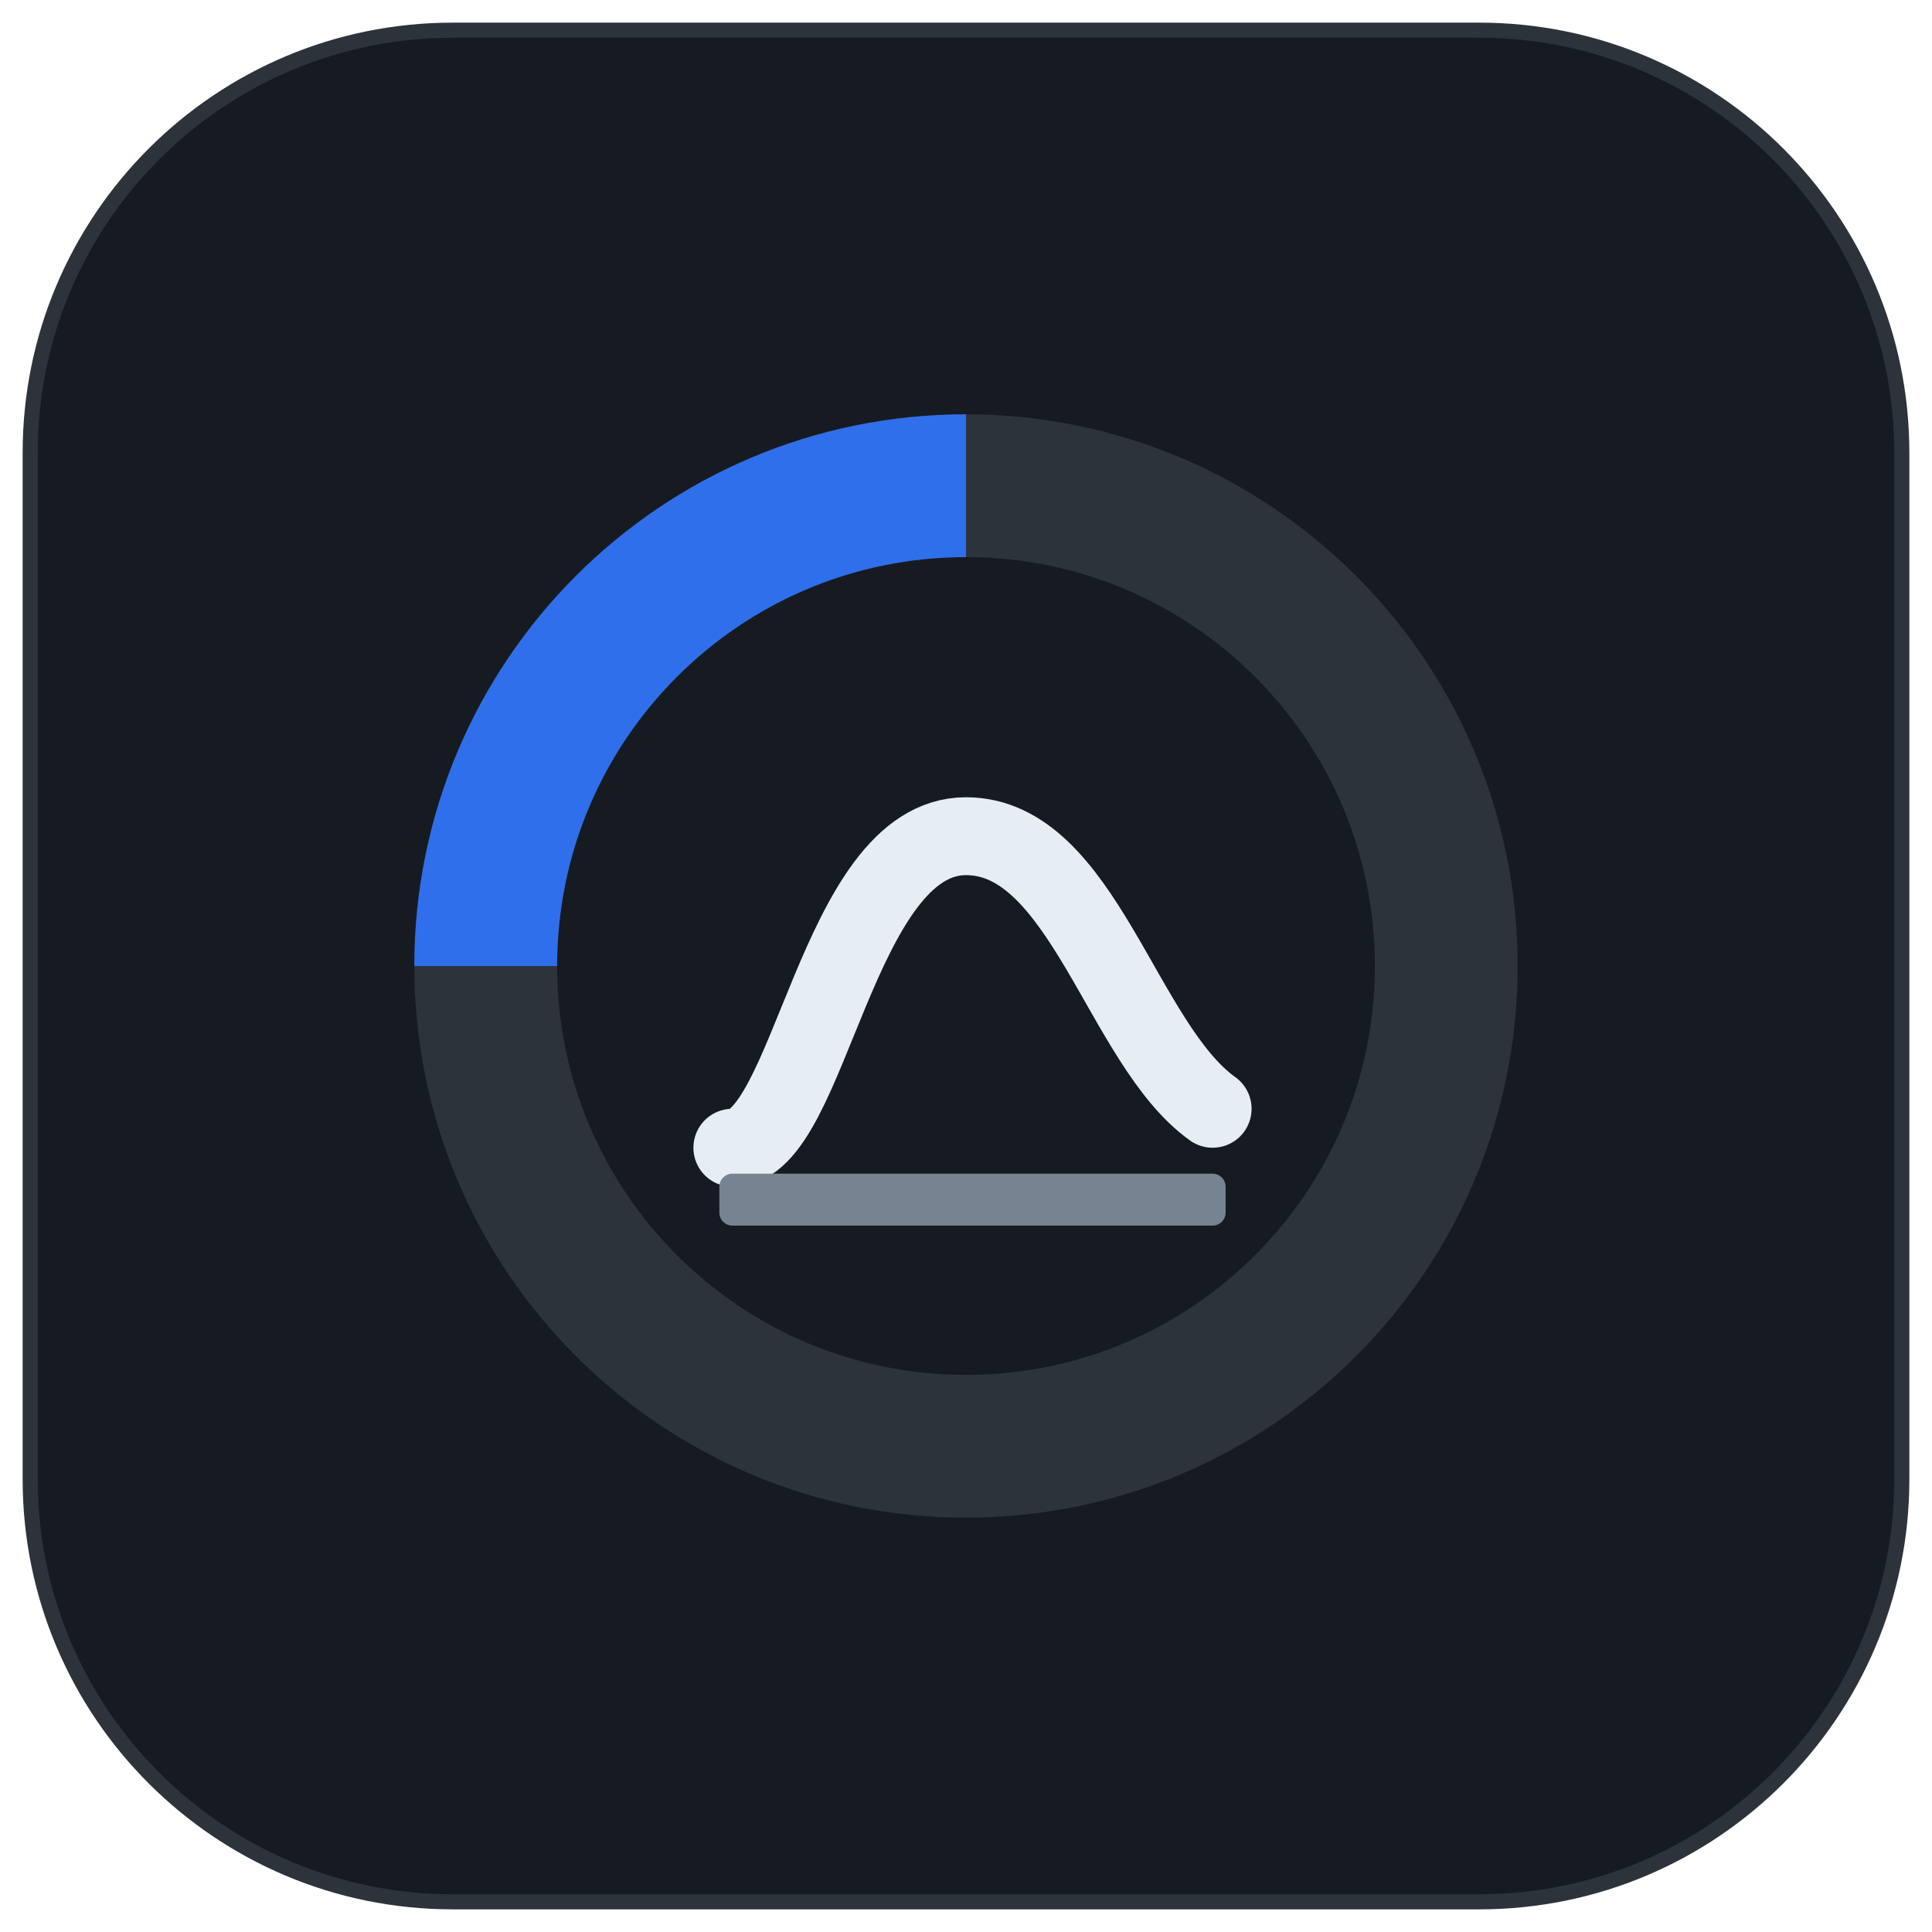
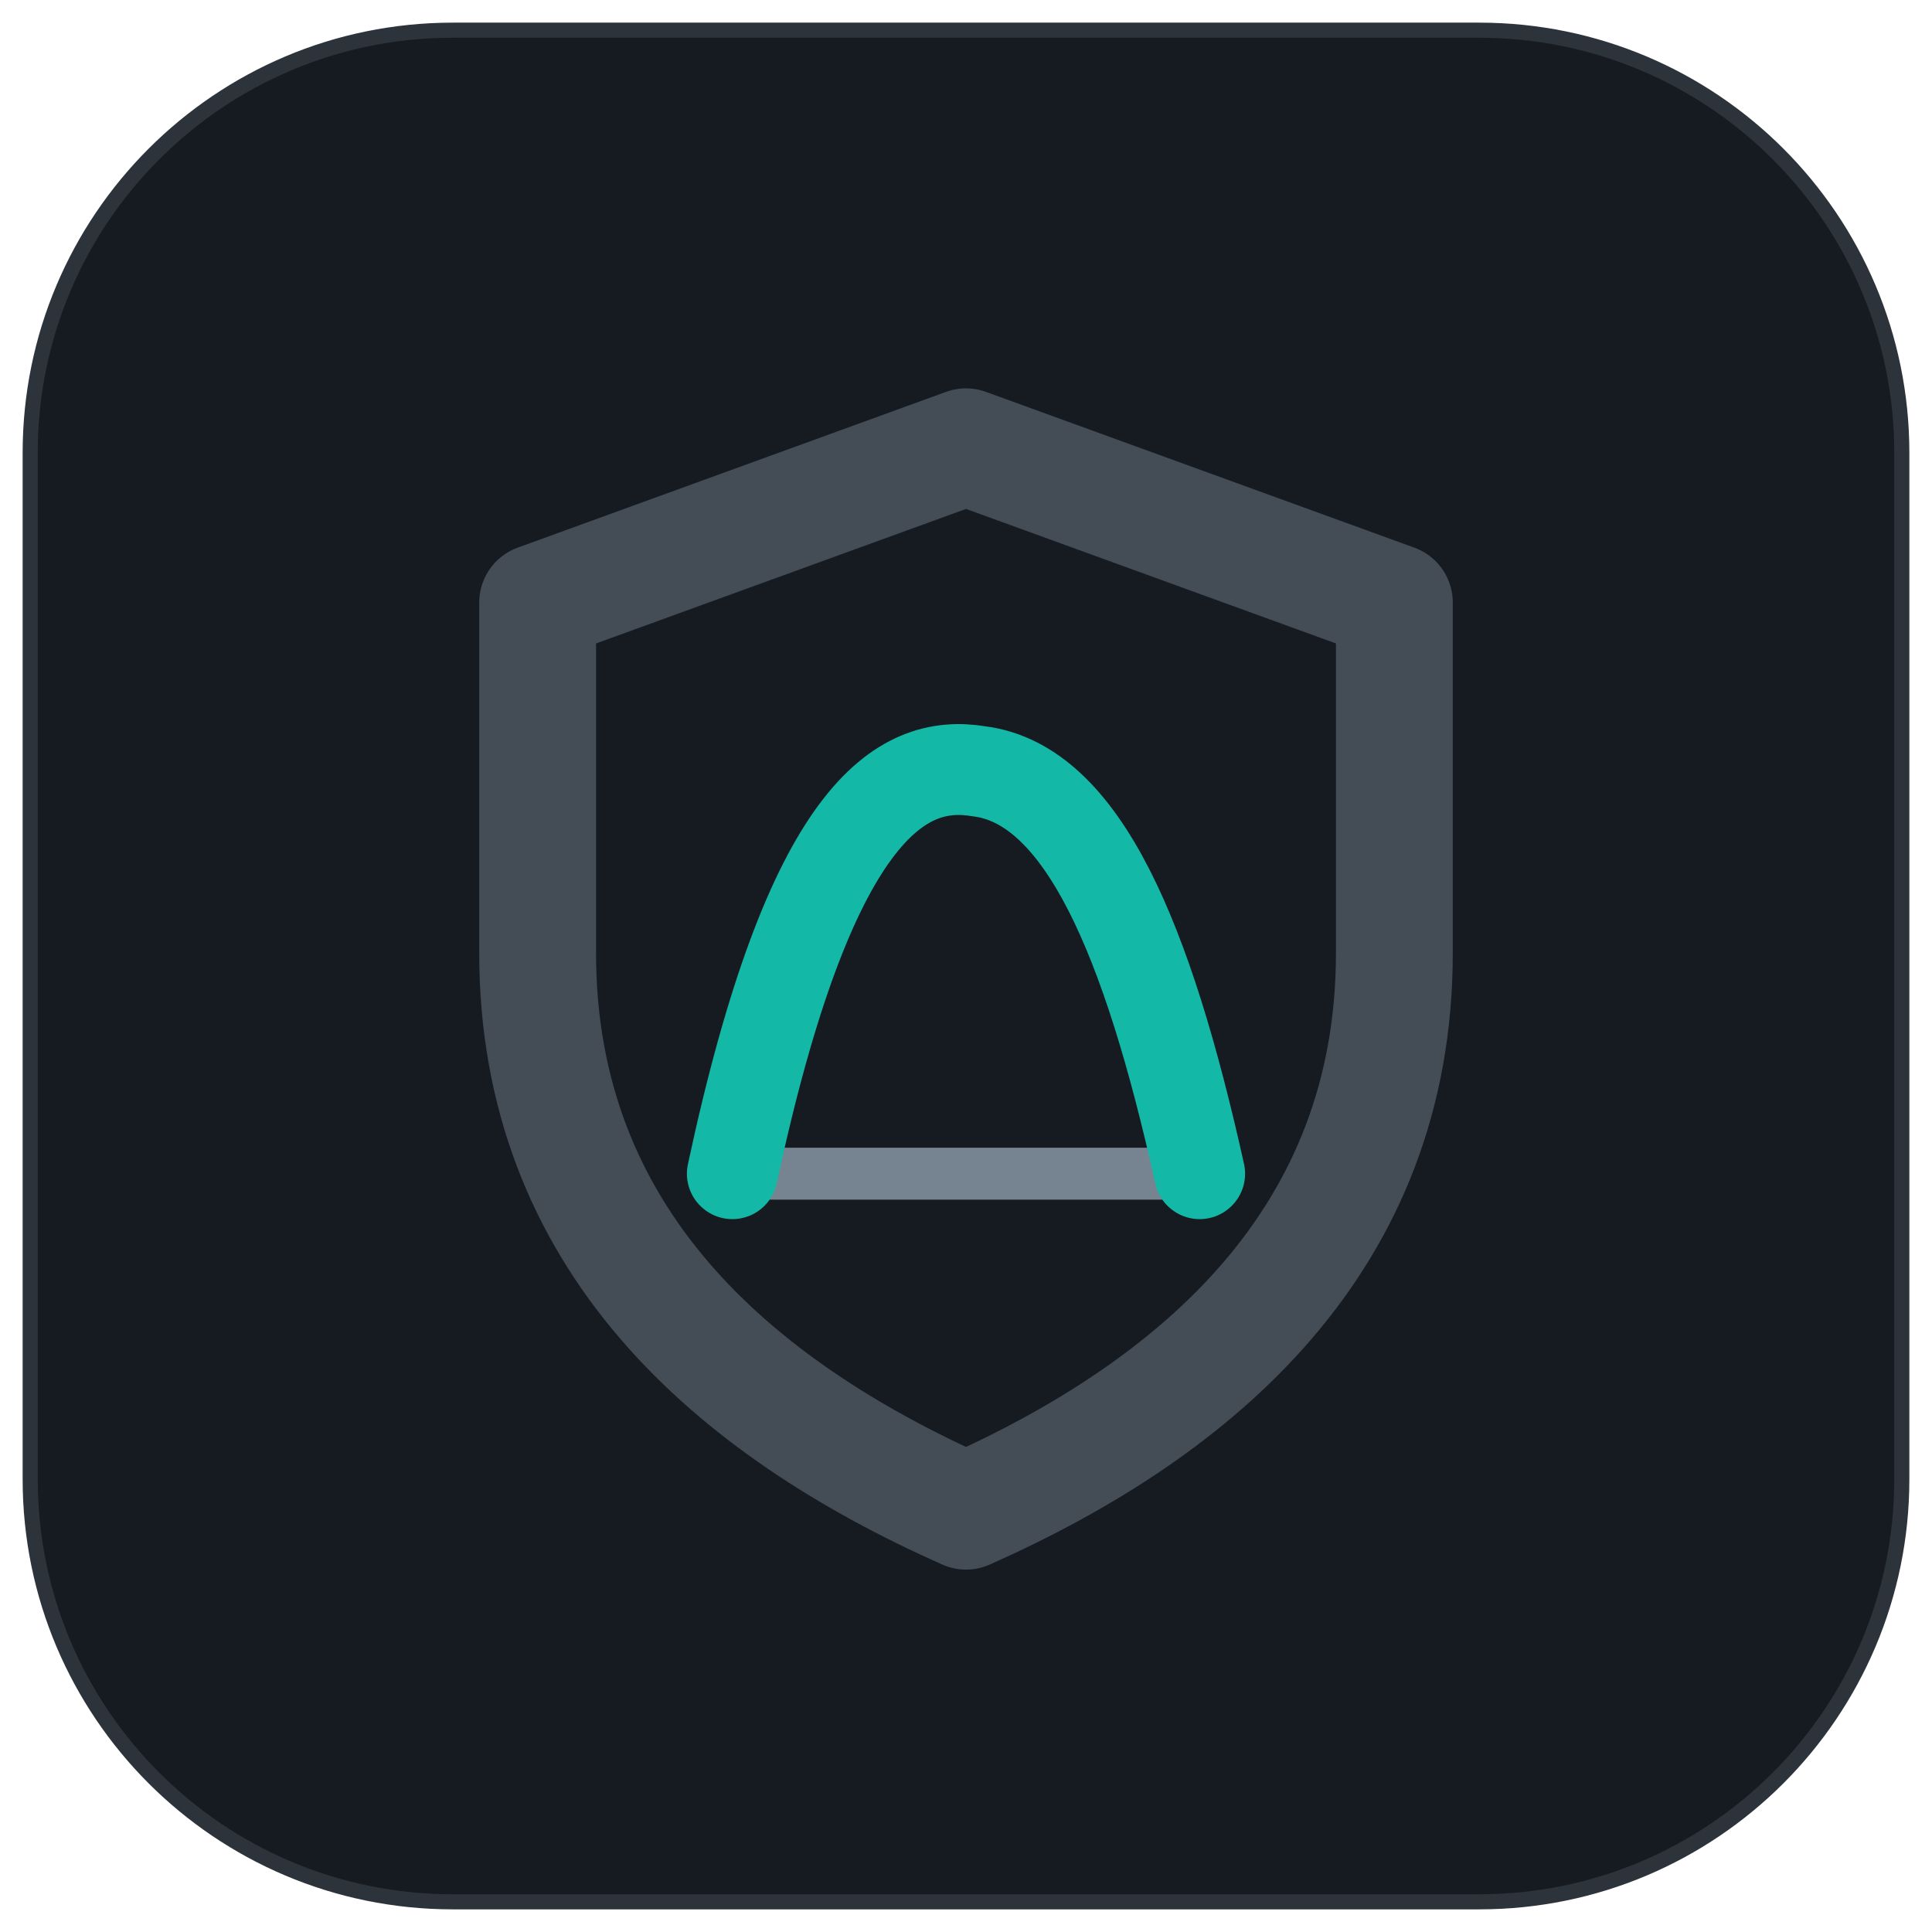
<svg xmlns="http://www.w3.org/2000/svg" width="256" height="256" viewBox="0 0 256 256">
  <rect x="4" y="4" width="248" height="248" rx="56" fill="#161B21" stroke="#2D333B" stroke-width="2" />
  <g transform="translate(128 128) scale(0.86) translate(-128 -128)">
-     <circle cx="128" cy="128" r="74" fill="none" stroke="#2D333B" stroke-width="22" />
-     <path d="M54.00 128.00 A74 74 0 0 1 128.00 54.00" fill="none" stroke="#2F6FEB" stroke-width="22" />
-     <path d="M92 156 C104 156 108 108 128 108 C146 108 152 140 166 150" fill="none" stroke="#E6EDF3" stroke-width="12" stroke-linecap="round" />
-     <rect x="90" y="160" width="78" height="8" rx="2" fill="#768390" />
+     <path d="M128 48 L194 72 V126 C194 170 164 196 128 212 C92 196 62 170 62 126 V72 Z" fill="none" stroke="#444C56" stroke-width="18" stroke-linejoin="round" />
+     <line x1="92" y1="160" x2="164" y2="160" stroke="#768390" stroke-width="8" stroke-linecap="round" />
+     <path d="M92 160 C104 104 118 96 130 98 C146 100 156 124 164 160" fill="none" stroke="#14B8A6" stroke-width="14" stroke-linecap="round" />
  </g>
</svg>
